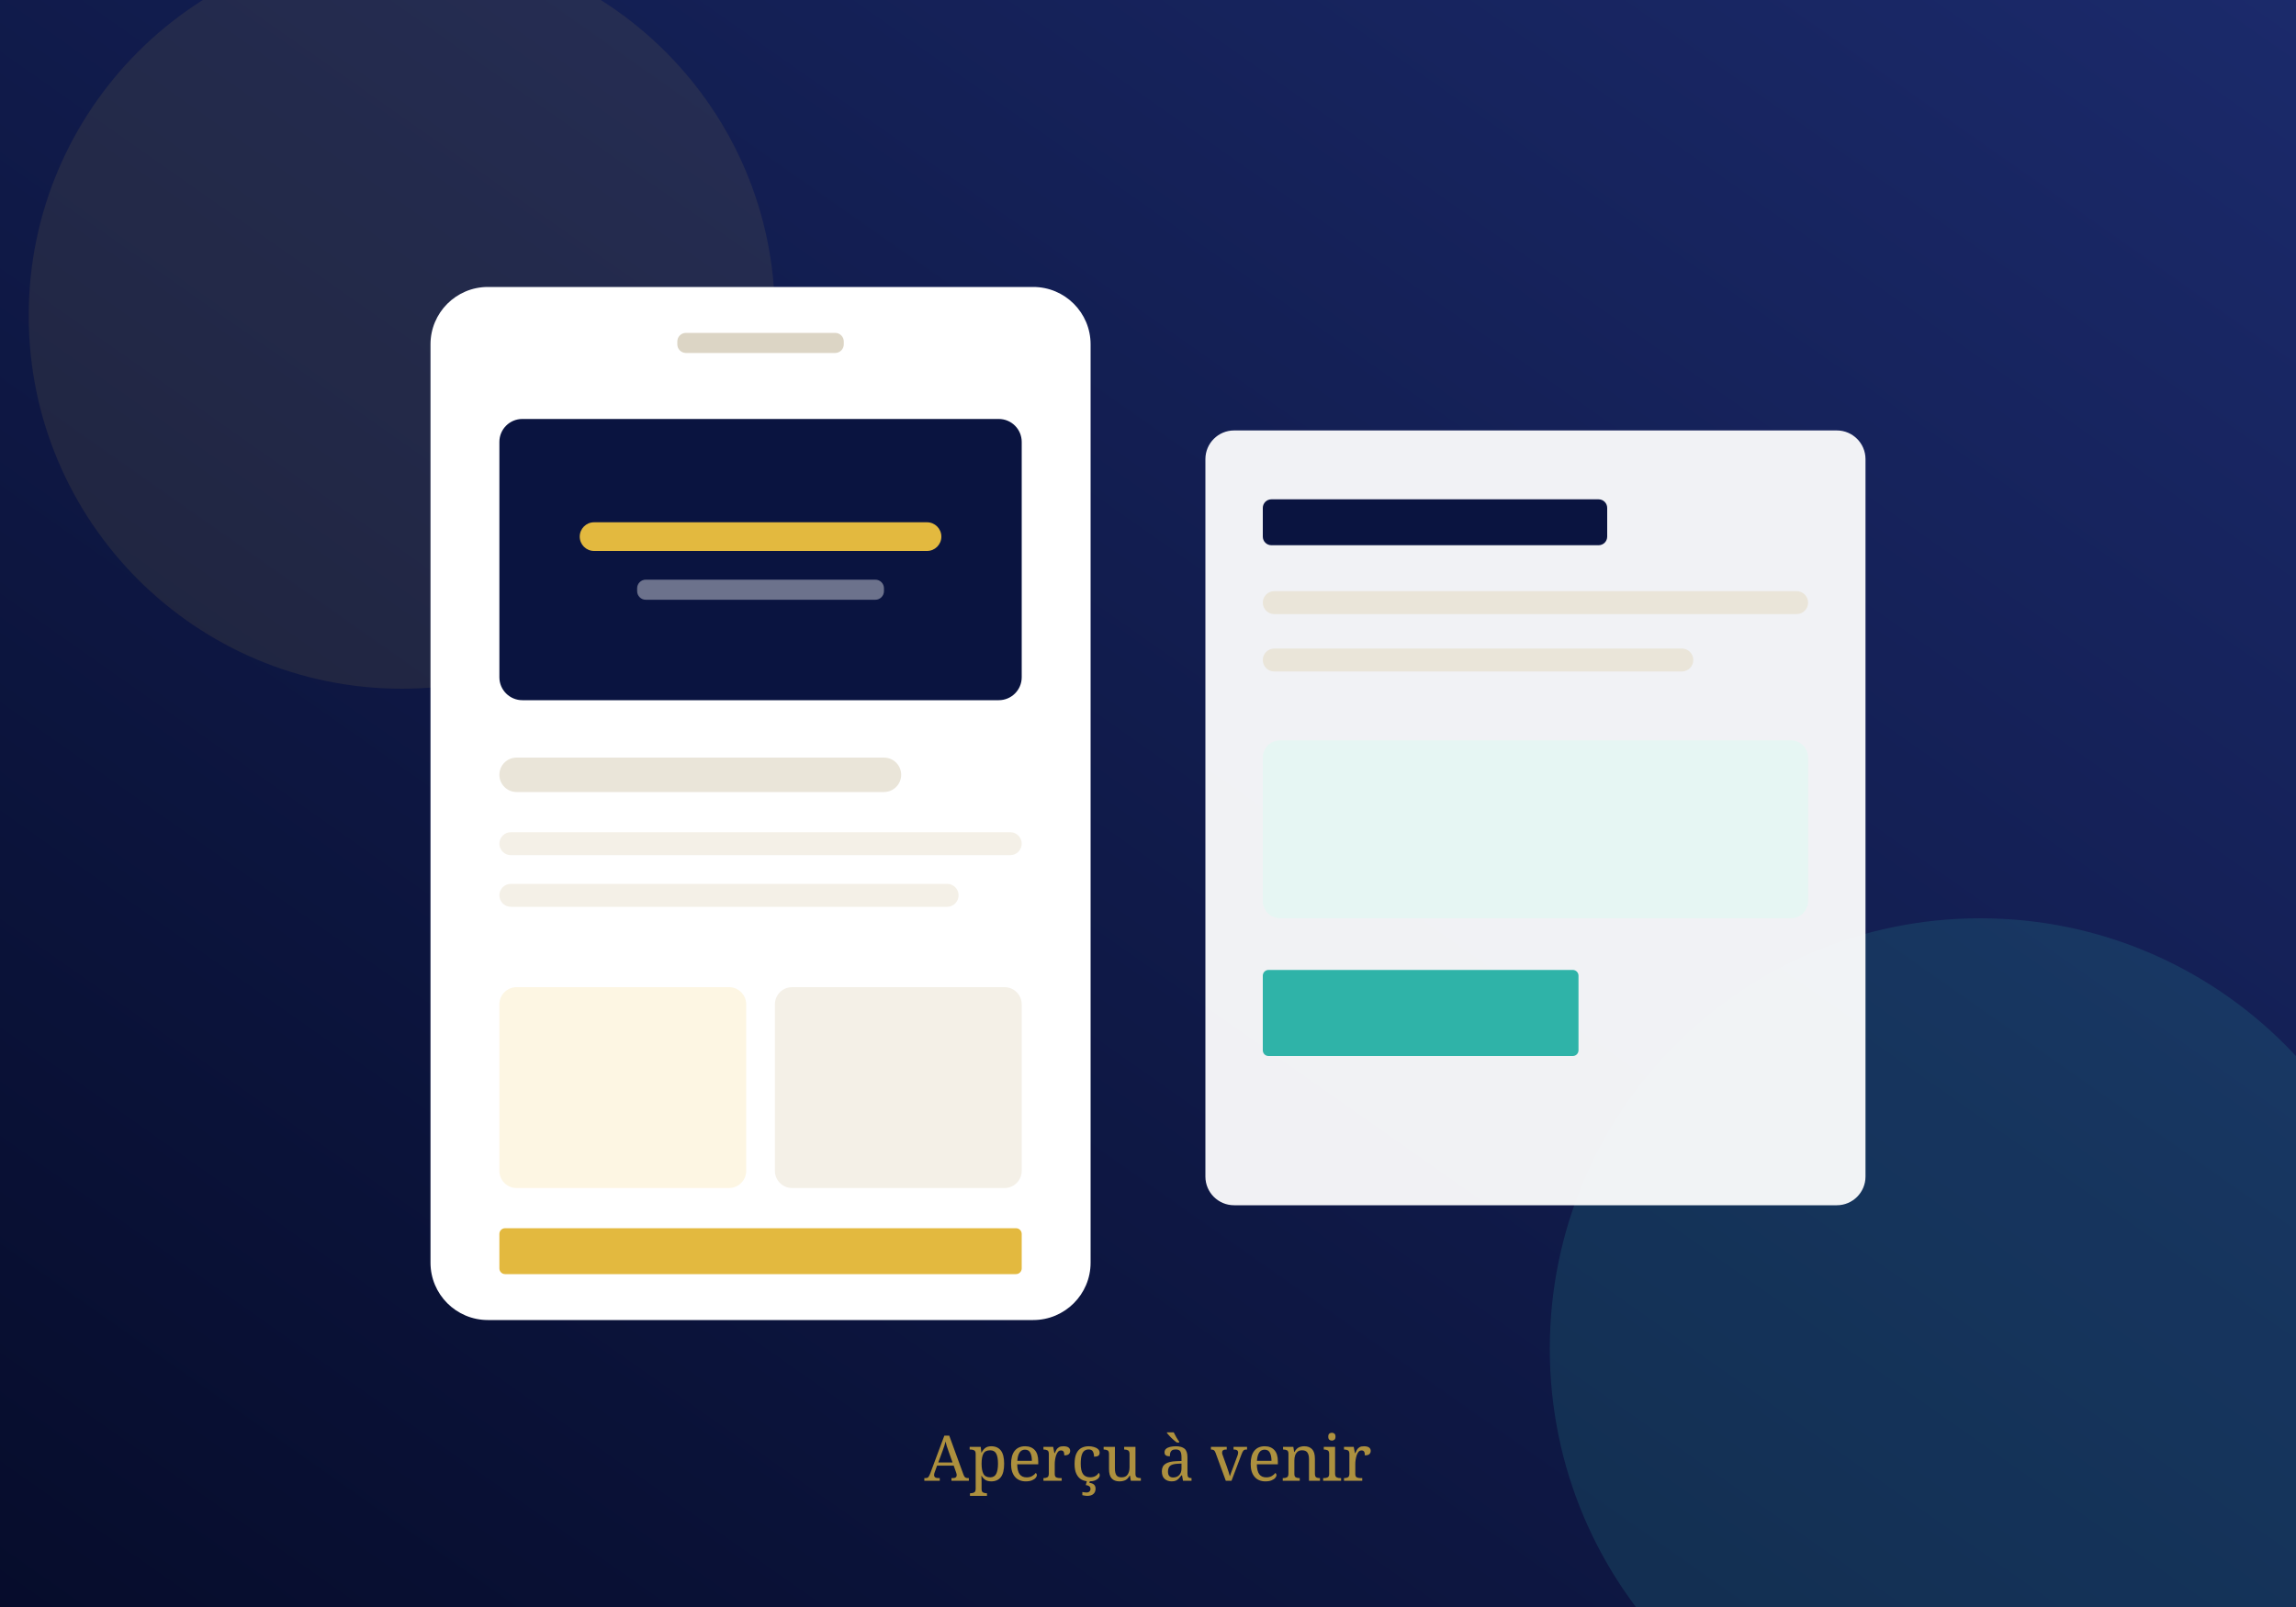
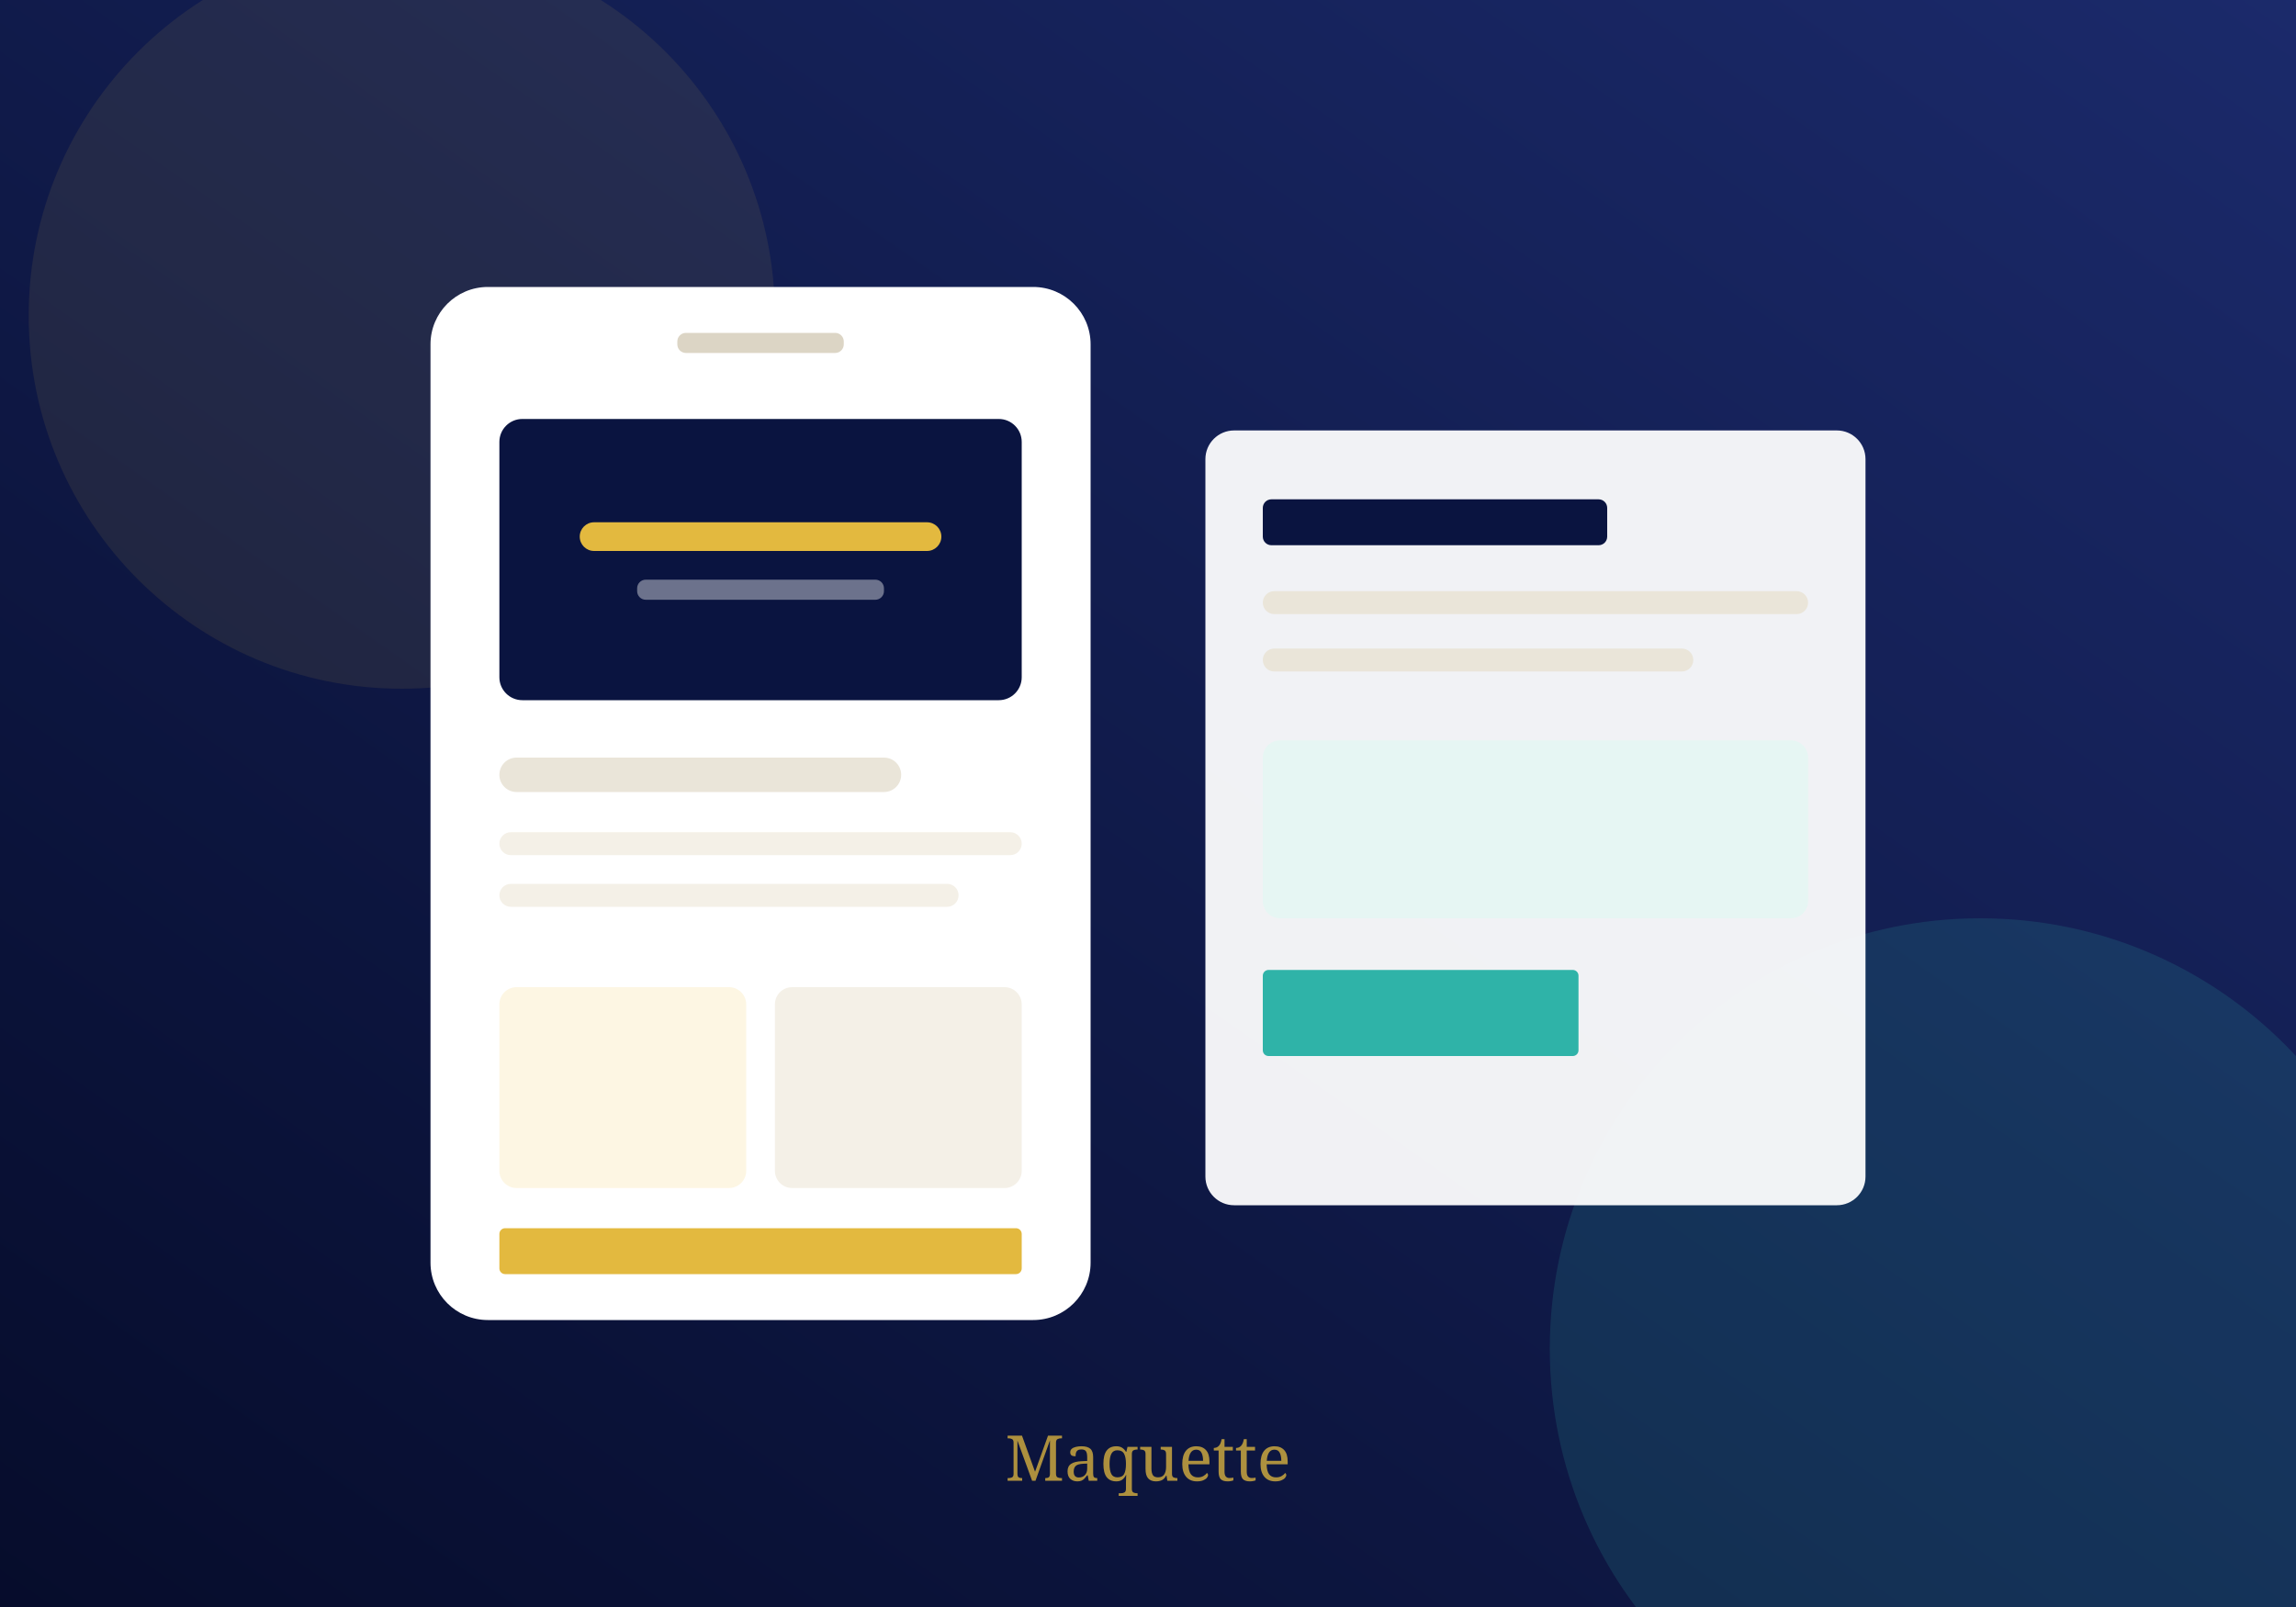
<svg xmlns="http://www.w3.org/2000/svg" viewBox="0 0 800 560" role="img" aria-label="Aperçu de projet - placeholder">
  <defs>
    <linearGradient id="p2" x1="0" y1="1" x2="1" y2="0">
      <stop offset="0%" stop-color="#060c2b" />
      <stop offset="100%" stop-color="#1b2a6b" />
    </linearGradient>
  </defs>
  <rect width="800" height="560" fill="url(#p2)" />
  <circle cx="140" cy="110" r="130" fill="#e3b93f" opacity="0.09" />
  <circle cx="690" cy="470" r="150" fill="#2fb3a8" opacity="0.16" />
  <g transform="translate(150 100)">
    <rect width="230" height="360" rx="20" fill="#ffffff" />
    <rect x="86" y="16" width="58" height="7" rx="3" fill="#dcd5c5" />
    <rect x="24" y="46" width="182" height="98" rx="8" fill="#0a1440" />
    <rect x="52" y="82" width="126" height="10" rx="5" fill="#e3b93f" />
    <rect x="72" y="102" width="86" height="7" rx="3" fill="#ffffff" opacity="0.4" />
    <rect x="24" y="164" width="140" height="12" rx="6" fill="#eae5d9" />
    <rect x="24" y="190" width="182" height="8" rx="4" fill="#f4f0e7" />
    <rect x="24" y="208" width="160" height="8" rx="4" fill="#f4f0e7" />
    <rect x="24" y="244" width="86" height="70" rx="6" fill="#fdf6e3" />
    <rect x="120" y="244" width="86" height="70" rx="6" fill="#f4f0e7" />
    <rect x="24" y="328" width="182" height="16" rx="2" fill="#e3b93f" />
  </g>
  <g transform="translate(420 150)">
    <rect width="230" height="270" rx="10" fill="#ffffff" opacity="0.94" />
    <rect x="20" y="24" width="120" height="16" rx="3" fill="#0a1440" />
    <rect x="20" y="56" width="190" height="8" rx="4" fill="#eae5d9" />
    <rect x="20" y="76" width="150" height="8" rx="4" fill="#eae5d9" />
    <rect x="20" y="108" width="190" height="62" rx="6" fill="#e6f6f3" />
    <rect x="20" y="188" width="110" height="30" rx="2" fill="#2fb3a8" />
  </g>
  <text x="400" y="516" text-anchor="middle" font-family="Georgia, serif" font-size="22" fill="#e3b93f" opacity="0.75">
-     Aperçu à venir
+     Maquette
  </text>
</svg>
